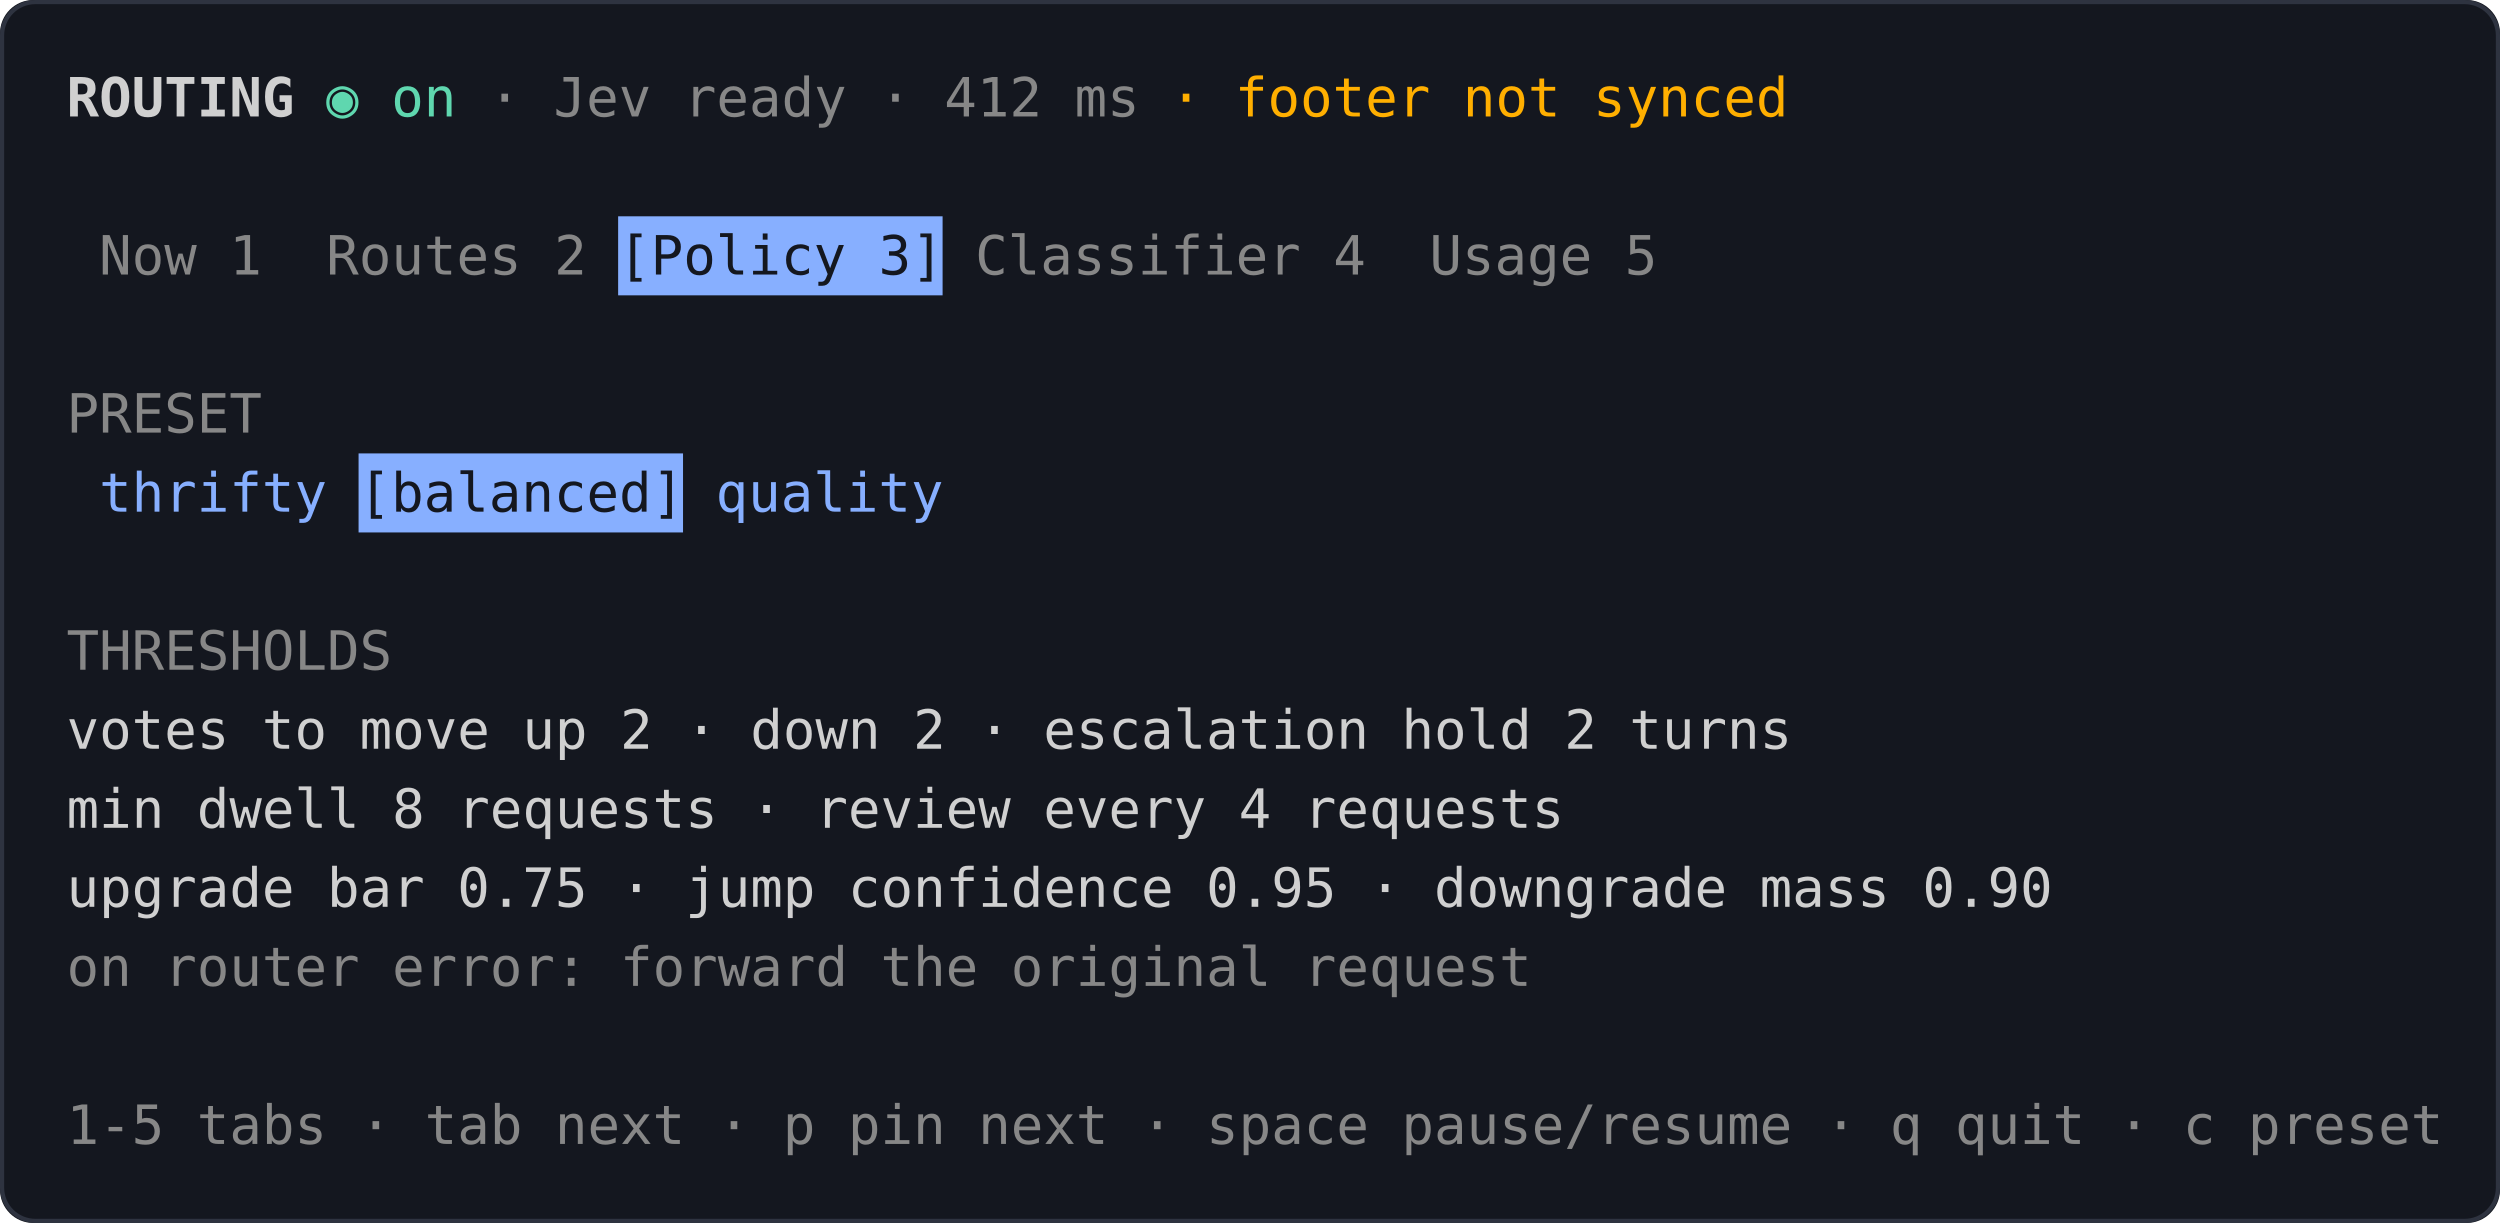
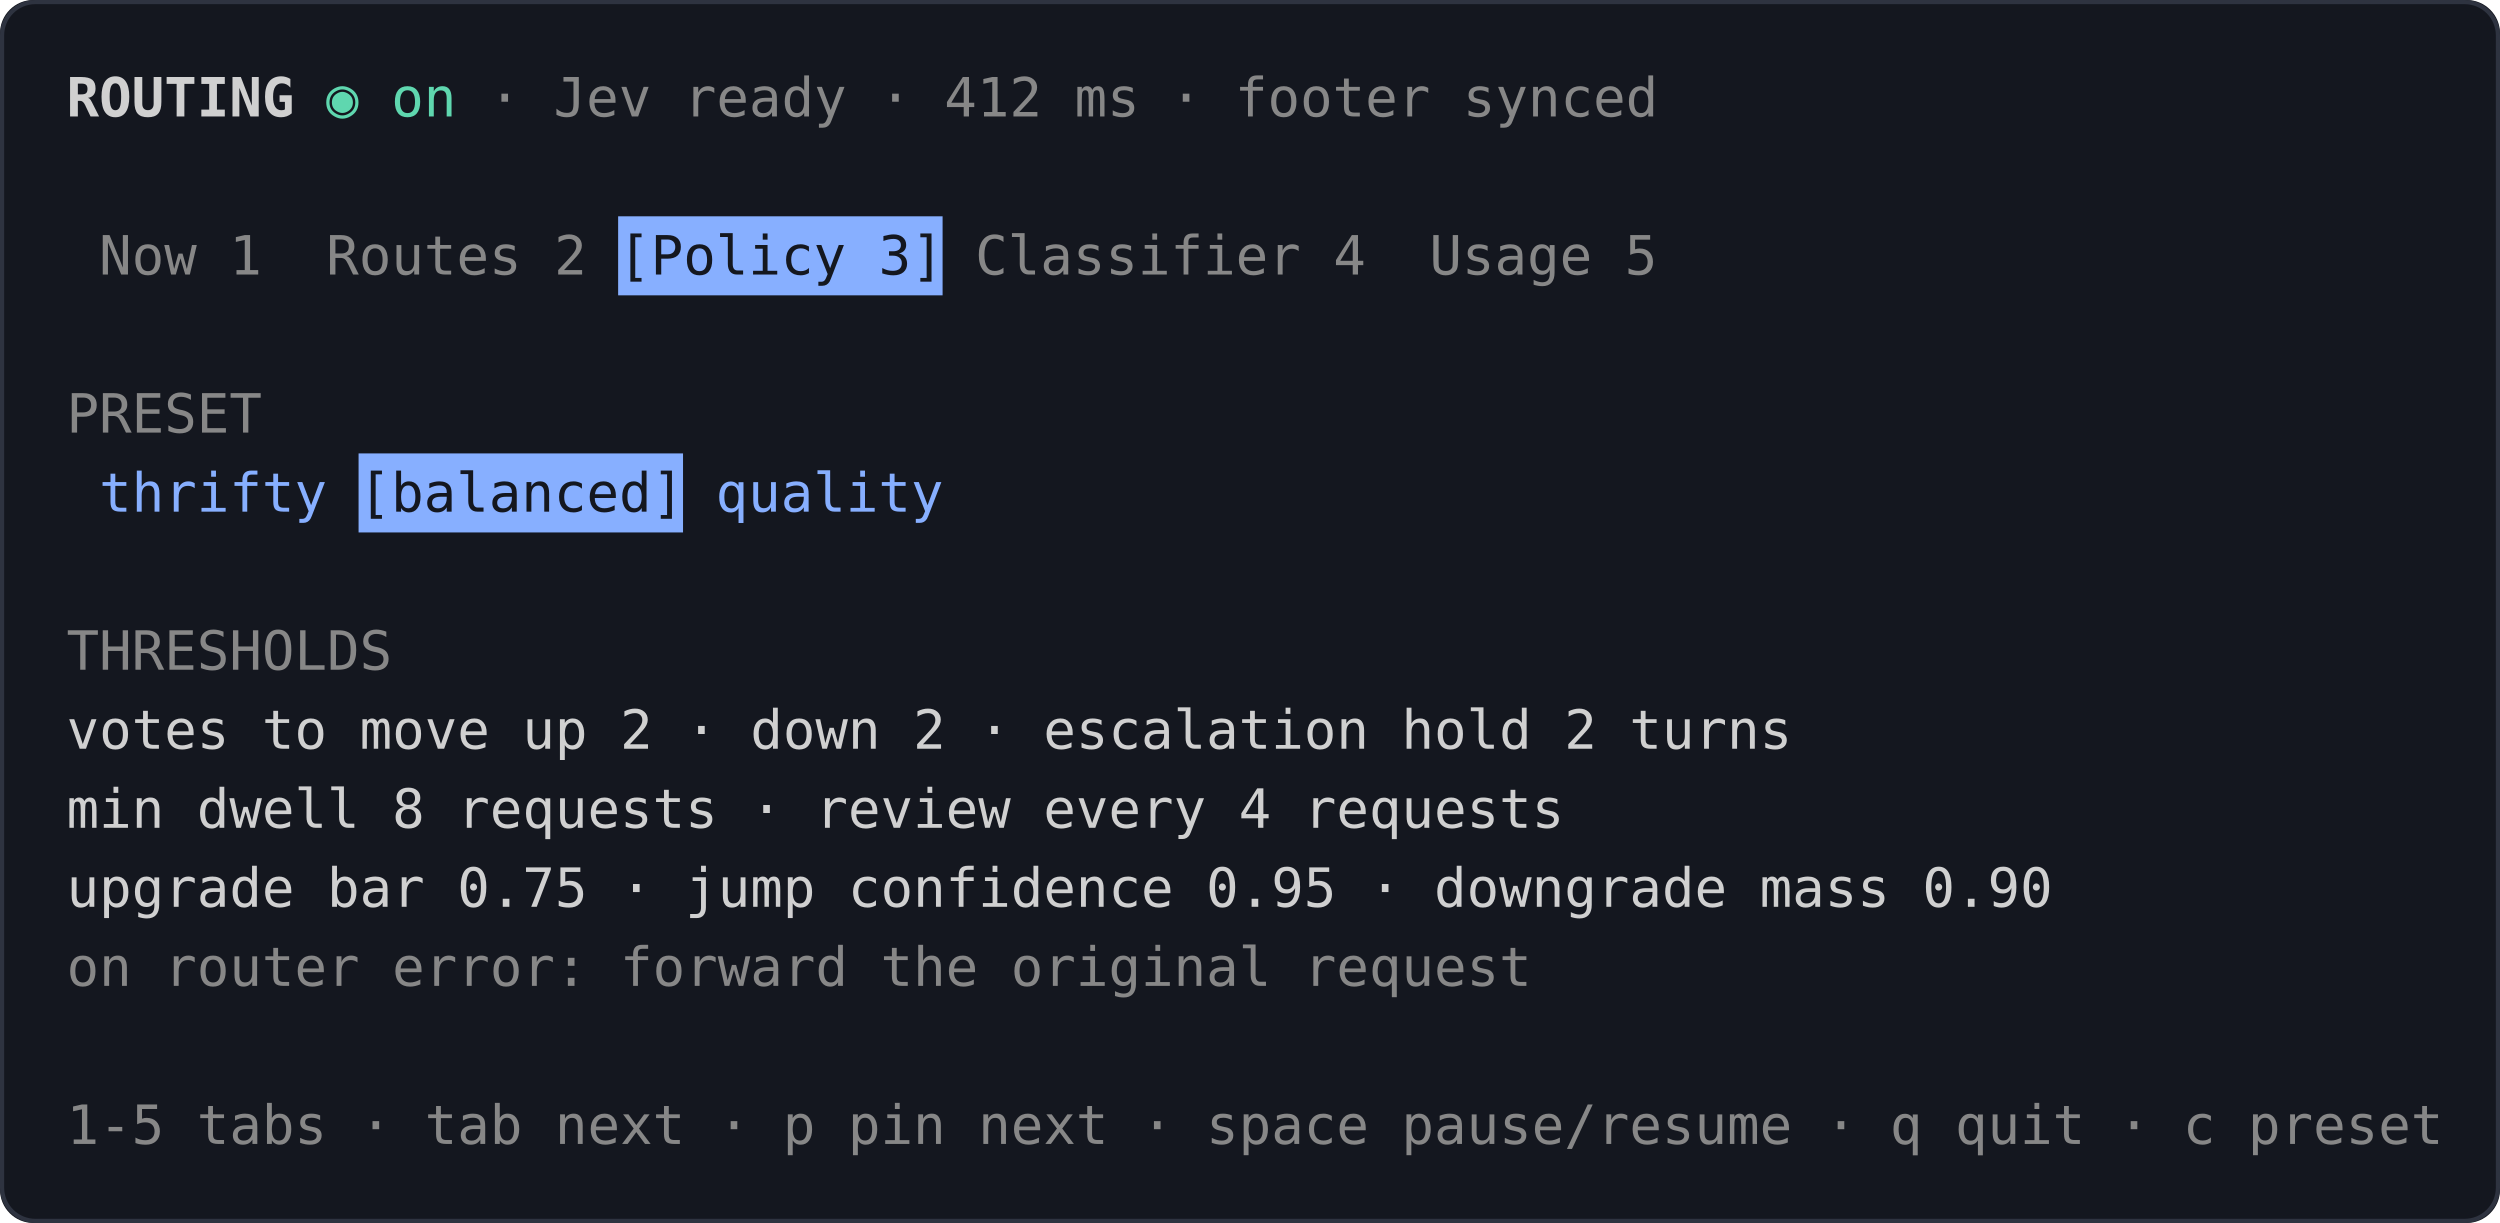
<svg xmlns="http://www.w3.org/2000/svg" viewBox="0 0 601 294" width="601" height="294" role="img" aria-labelledby="title desc">
  <style>text { font-family: ui-monospace, SFMono-Regular, Menlo, Consolas, 'DejaVu Sans Mono', monospace; font-size: 13px; }</style>
  <rect width="601" height="294" rx="8" fill="#14171f" />
  <rect x="0.5" y="0.5" width="600" height="293" rx="8" fill="none" stroke="#2e3340" />
  <text x="16.0" y="28.0" fill="#d0d0d0" font-weight="700" xml:space="preserve">ROUTING</text>
  <text x="78.4" y="28.0" fill="#5fd7af" xml:space="preserve">◉ on</text>
  <text x="109.6" y="28.0" fill="#878787" xml:space="preserve"> · Jev ready · 412 ms</text>
-   <text x="273.4" y="28.0" fill="#ffaf00" xml:space="preserve"> · footer not synced</text>
+   <text x="273.4" y="28.0" fill="#878787" xml:space="preserve"> · footer synced</text>
  <text x="16.0" y="66.0" fill="#878787" xml:space="preserve"> Now 1 </text>
  <text x="70.6" y="66.0" fill="#878787" xml:space="preserve"> Routes 2 </text>
  <rect x="148.6" y="52.0" width="78.0" height="19" fill="#87afff" />
  <text x="148.6" y="66.0" fill="#14171f" xml:space="preserve">[Policy 3]</text>
  <text x="226.6" y="66.0" fill="#878787" xml:space="preserve"> Classifier 4 </text>
  <text x="335.8" y="66.0" fill="#878787" xml:space="preserve"> Usage 5 </text>
  <text x="16.0" y="104.0" fill="#878787" xml:space="preserve">PRESET</text>
  <text x="16.0" y="123.0" fill="#87afff" xml:space="preserve"> thrifty </text>
  <rect x="86.2" y="109.0" width="78.0" height="19" fill="#87afff" />
  <text x="86.2" y="123.0" fill="#14171f" xml:space="preserve">[balanced]</text>
  <text x="164.2" y="123.0" fill="#87afff" xml:space="preserve"> quality </text>
  <text x="16.0" y="161.0" fill="#878787" xml:space="preserve">THRESHOLDS</text>
  <text x="16.0" y="180.0" fill="#d0d0d0" xml:space="preserve">votes to move up 2 · down 2 · escalation hold 2 turns</text>
  <text x="16.0" y="199.0" fill="#d0d0d0" xml:space="preserve">min dwell 8 requests · review every 4 requests</text>
  <text x="16.0" y="218.0" fill="#d0d0d0" xml:space="preserve">upgrade bar 0.75 · jump confidence 0.95 · downgrade mass 0.90</text>
  <text x="16.0" y="237.0" fill="#878787" xml:space="preserve">on router error: forward the original request</text>
  <text x="16.0" y="275.0" fill="#878787" xml:space="preserve">1-5 tabs · tab next · p pin next · space pause/resume · q quit · c preset</text>
</svg>
